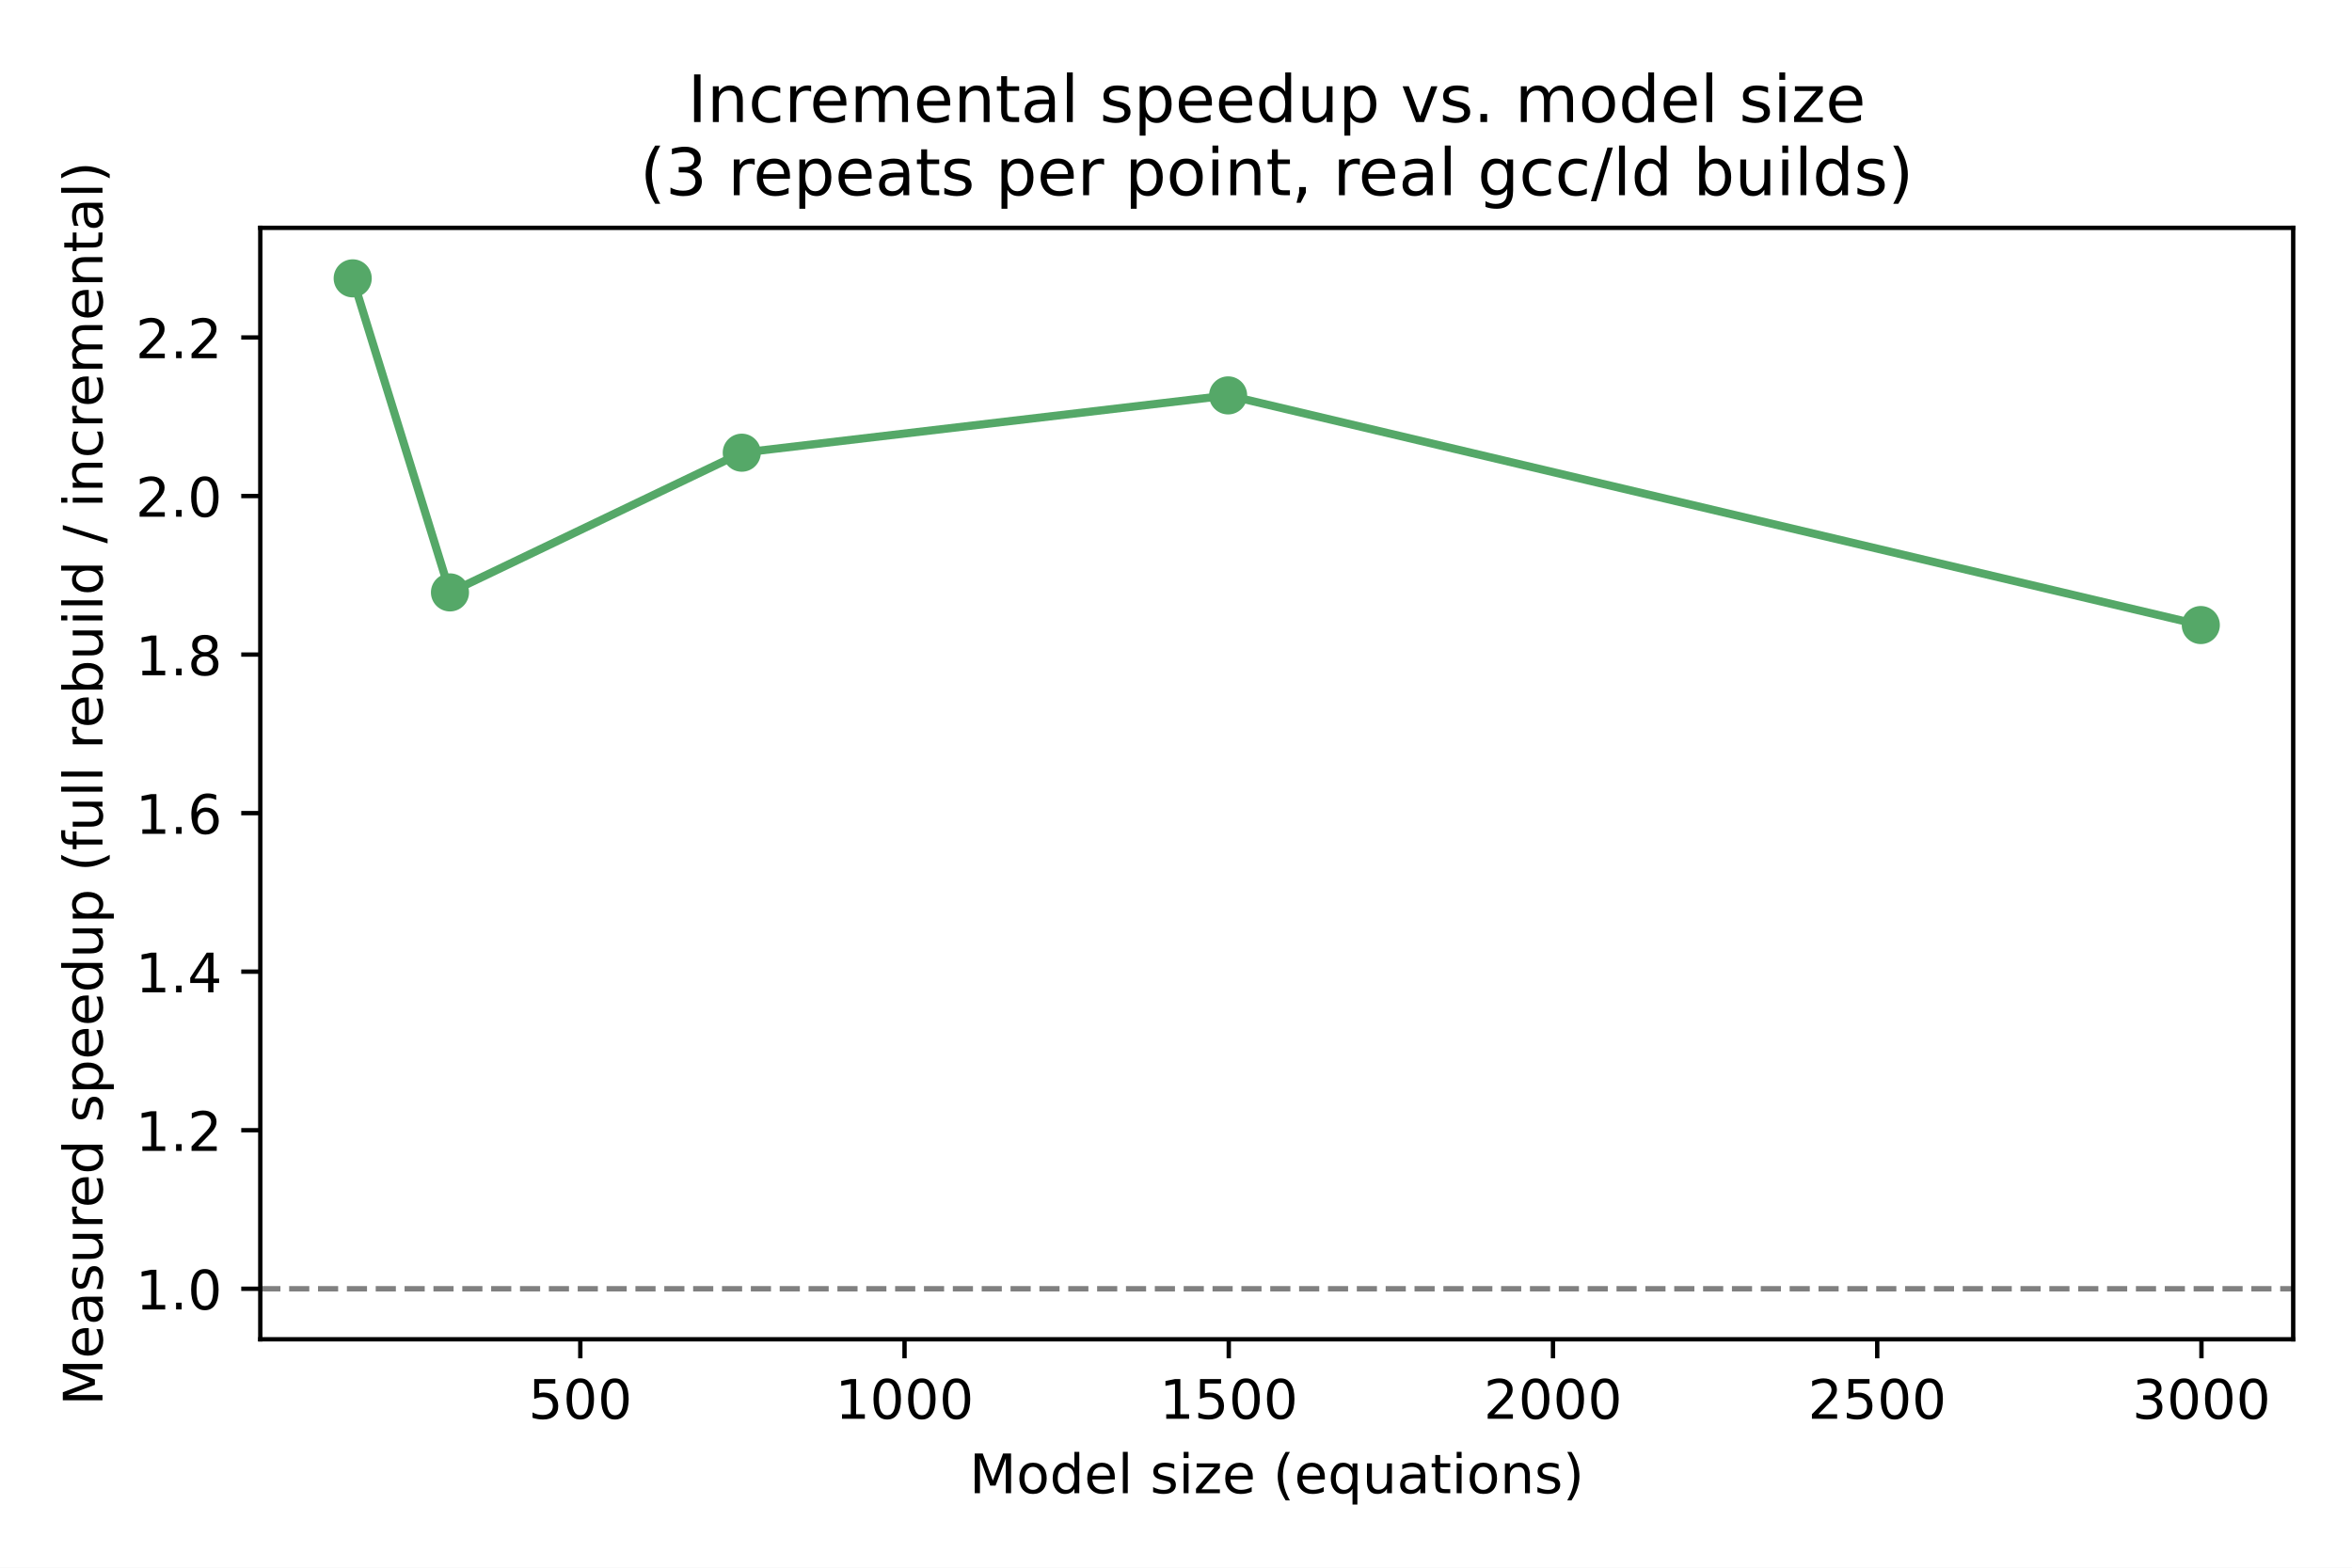
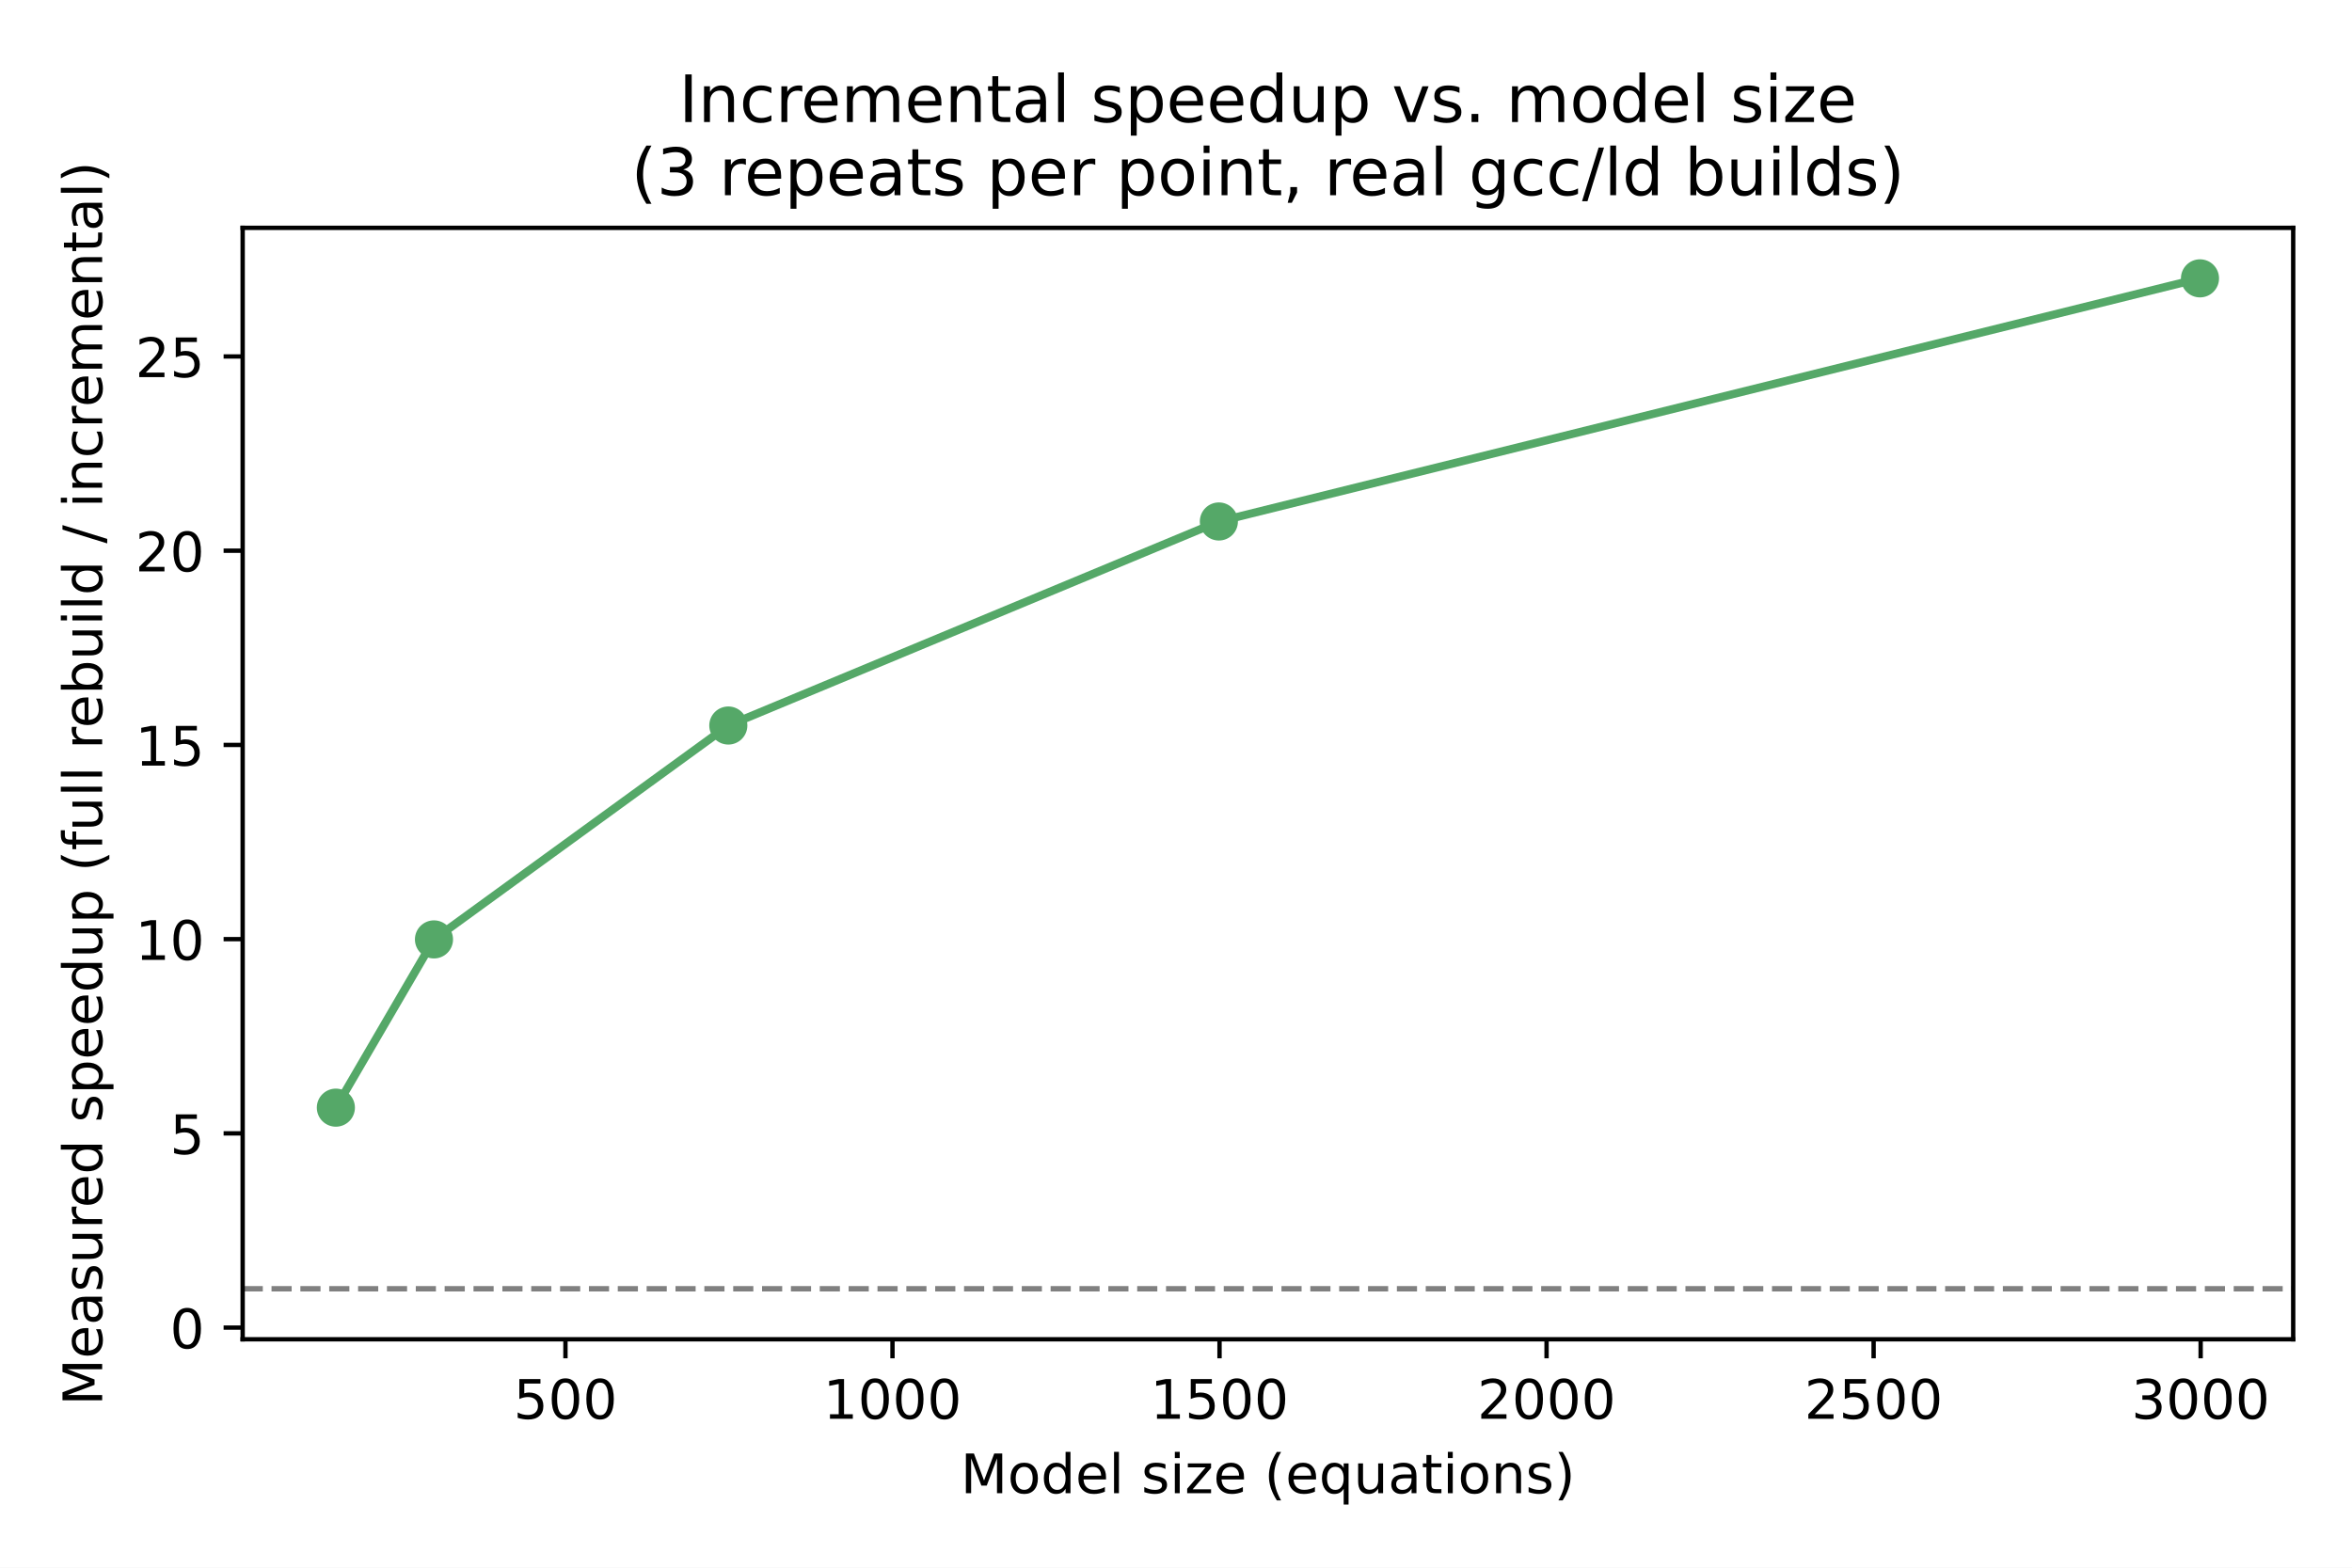
<svg xmlns="http://www.w3.org/2000/svg" xmlns:xlink="http://www.w3.org/1999/xlink" width="432pt" height="288pt" viewBox="0 0 432 288" version="1.1">
  <defs>
    <style type="text/css">*{stroke-linejoin: round; stroke-linecap: butt}</style>
  </defs>
  <g id="figure_1">
    <g id="patch_1">
      <path d="M 0 288  L 432 288  L 432 0  L 0 0  z " style="fill: #ffffff" />
    </g>
    <g id="axes_1">
      <g id="patch_2">
-         <path d="M 47.81 246.04  L 421.2 246.04  L 421.2 41.856  L 47.81 41.856  z " style="fill: #ffffff" />
+         <path d="M 44.57 246.04  L 421.2 246.04  L 421.2 41.856  L 44.57 41.856  z " style="fill: #ffffff" />
      </g>
      <g id="matplotlib.axis_1">
        <g id="xtick_1">
          <g id="line2d_1">
            <defs>
              <path id="m8d30808b10" d="M 0 0  L 0 3.5  " style="stroke: #000000; stroke-width: 0.8" />
            </defs>
            <g>
-               <use xlink:href="#m8d30808b10" x="106.588" y="246.04" style="stroke: #000000; stroke-width: 0.8" />
+               <use xlink:href="#m8d30808b10" x="103.858" y="246.04" style="stroke: #000000; stroke-width: 0.8" />
            </g>
          </g>
          <g id="text_1">
-             <g transform="translate(97.04391 260.6384) scale(0.1 -0.1)">
+             <g transform="translate(94.31394 260.6384) scale(0.1 -0.1)">
              <defs>
                <path id="DejaVuSans-35" d="M 691 4666  L 3169 4666  L 3169 4134  L 1269 4134  L 1269 2991  Q 1406 3038 1543 3061  Q 1681 3084 1819 3084  Q 2600 3084 3056 2656  Q 3513 2228 3513 1497  Q 3513 744 3044 326  Q 2575 -91 1722 -91  Q 1428 -91 1123 -41  Q 819 9 494 109  L 494 744  Q 775 591 1075 516  Q 1375 441 1709 441  Q 2250 441 2565 725  Q 2881 1009 2881 1497  Q 2881 1984 2565 2268  Q 2250 2553 1709 2553  Q 1456 2553 1204 2497  Q 953 2441 691 2322  L 691 4666  z " transform="scale(0.015625)" />
                <path id="DejaVuSans-30" d="M 2034 4250  Q 1547 4250 1301 3770  Q 1056 3291 1056 2328  Q 1056 1369 1301 889  Q 1547 409 2034 409  Q 2525 409 2770 889  Q 3016 1369 3016 2328  Q 3016 3291 2770 3770  Q 2525 4250 2034 4250  z M 2034 4750  Q 2819 4750 3233 4129  Q 3647 3509 3647 2328  Q 3647 1150 3233 529  Q 2819 -91 2034 -91  Q 1250 -91 836 529  Q 422 1150 422 2328  Q 422 3509 836 4129  Q 1250 4750 2034 4750  z " transform="scale(0.015625)" />
              </defs>
              <use xlink:href="#DejaVuSans-35" />
              <use xlink:href="#DejaVuSans-30" x="63.623" />
              <use xlink:href="#DejaVuSans-30" x="127.246" />
            </g>
          </g>
        </g>
        <g id="xtick_2">
          <g id="line2d_2">
            <g>
-               <use xlink:href="#m8d30808b10" x="166.139" y="246.04" style="stroke: #000000; stroke-width: 0.8" />
+               <use xlink:href="#m8d30808b10" x="163.926" y="246.04" style="stroke: #000000; stroke-width: 0.8" />
            </g>
          </g>
          <g id="text_2">
-             <g transform="translate(153.4145 260.6384) scale(0.1 -0.1)">
+             <g transform="translate(151.2013 260.6384) scale(0.1 -0.1)">
              <defs>
                <path id="DejaVuSans-31" d="M 794 531  L 1825 531  L 1825 4091  L 703 3866  L 703 4441  L 1819 4666  L 2450 4666  L 2450 531  L 3481 531  L 3481 0  L 794 0  L 794 531  z " transform="scale(0.015625)" />
              </defs>
              <use xlink:href="#DejaVuSans-31" />
              <use xlink:href="#DejaVuSans-30" x="63.623" />
              <use xlink:href="#DejaVuSans-30" x="127.246" />
              <use xlink:href="#DejaVuSans-30" x="190.869" />
            </g>
          </g>
        </g>
        <g id="xtick_3">
          <g id="line2d_3">
            <g>
-               <use xlink:href="#m8d30808b10" x="225.691" y="246.04" style="stroke: #000000; stroke-width: 0.8" />
+               <use xlink:href="#m8d30808b10" x="223.995" y="246.04" style="stroke: #000000; stroke-width: 0.8" />
            </g>
          </g>
          <g id="text_3">
-             <g transform="translate(212.9663 260.6384) scale(0.1 -0.1)">
+             <g transform="translate(211.2698 260.6384) scale(0.1 -0.1)">
              <use xlink:href="#DejaVuSans-31" />
              <use xlink:href="#DejaVuSans-35" x="63.623" />
              <use xlink:href="#DejaVuSans-30" x="127.246" />
              <use xlink:href="#DejaVuSans-30" x="190.869" />
            </g>
          </g>
        </g>
        <g id="xtick_4">
          <g id="line2d_4">
            <g>
-               <use xlink:href="#m8d30808b10" x="285.243" y="246.04" style="stroke: #000000; stroke-width: 0.8" />
+               <use xlink:href="#m8d30808b10" x="284.063" y="246.04" style="stroke: #000000; stroke-width: 0.8" />
            </g>
          </g>
          <g id="text_4">
-             <g transform="translate(272.5182 260.6384) scale(0.1 -0.1)">
+             <g transform="translate(271.3384 260.6384) scale(0.1 -0.1)">
              <defs>
                <path id="DejaVuSans-32" d="M 1228 531  L 3431 531  L 3431 0  L 469 0  L 469 531  Q 828 903 1448 1529  Q 2069 2156 2228 2338  Q 2531 2678 2651 2914  Q 2772 3150 2772 3378  Q 2772 3750 2511 3984  Q 2250 4219 1831 4219  Q 1534 4219 1204 4116  Q 875 4013 500 3803  L 500 4441  Q 881 4594 1212 4672  Q 1544 4750 1819 4750  Q 2544 4750 2975 4387  Q 3406 4025 3406 3419  Q 3406 3131 3298 2873  Q 3191 2616 2906 2266  Q 2828 2175 2409 1742  Q 1991 1309 1228 531  z " transform="scale(0.015625)" />
              </defs>
              <use xlink:href="#DejaVuSans-32" />
              <use xlink:href="#DejaVuSans-30" x="63.623" />
              <use xlink:href="#DejaVuSans-30" x="127.246" />
              <use xlink:href="#DejaVuSans-30" x="190.869" />
            </g>
          </g>
        </g>
        <g id="xtick_5">
          <g id="line2d_5">
            <g>
-               <use xlink:href="#m8d30808b10" x="344.795" y="246.04" style="stroke: #000000; stroke-width: 0.8" />
+               <use xlink:href="#m8d30808b10" x="344.132" y="246.04" style="stroke: #000000; stroke-width: 0.8" />
            </g>
          </g>
          <g id="text_5">
-             <g transform="translate(332.07 260.6384) scale(0.1 -0.1)">
+             <g transform="translate(331.407 260.6384) scale(0.1 -0.1)">
              <use xlink:href="#DejaVuSans-32" />
              <use xlink:href="#DejaVuSans-35" x="63.623" />
              <use xlink:href="#DejaVuSans-30" x="127.246" />
              <use xlink:href="#DejaVuSans-30" x="190.869" />
            </g>
          </g>
        </g>
        <g id="xtick_6">
          <g id="line2d_6">
            <g>
-               <use xlink:href="#m8d30808b10" x="404.347" y="246.04" style="stroke: #000000; stroke-width: 0.8" />
+               <use xlink:href="#m8d30808b10" x="404.201" y="246.04" style="stroke: #000000; stroke-width: 0.8" />
            </g>
          </g>
          <g id="text_6">
-             <g transform="translate(391.6218 260.6384) scale(0.1 -0.1)">
+             <g transform="translate(391.4756 260.6384) scale(0.1 -0.1)">
              <defs>
                <path id="DejaVuSans-33" d="M 2597 2516  Q 3050 2419 3304 2112  Q 3559 1806 3559 1356  Q 3559 666 3084 287  Q 2609 -91 1734 -91  Q 1441 -91 1130 -33  Q 819 25 488 141  L 488 750  Q 750 597 1062 519  Q 1375 441 1716 441  Q 2309 441 2620 675  Q 2931 909 2931 1356  Q 2931 1769 2642 2001  Q 2353 2234 1838 2234  L 1294 2234  L 1294 2753  L 1863 2753  Q 2328 2753 2575 2939  Q 2822 3125 2822 3475  Q 2822 3834 2567 4026  Q 2313 4219 1838 4219  Q 1578 4219 1281 4162  Q 984 4106 628 3988  L 628 4550  Q 988 4650 1302 4700  Q 1616 4750 1894 4750  Q 2613 4750 3031 4423  Q 3450 4097 3450 3541  Q 3450 3153 3228 2886  Q 3006 2619 2597 2516  z " transform="scale(0.015625)" />
              </defs>
              <use xlink:href="#DejaVuSans-33" />
              <use xlink:href="#DejaVuSans-30" x="63.623" />
              <use xlink:href="#DejaVuSans-30" x="127.246" />
              <use xlink:href="#DejaVuSans-30" x="190.869" />
            </g>
          </g>
        </g>
        <g id="text_7">
-           <g transform="translate(178.0519 274.3166) scale(0.1 -0.1)">
+           <g transform="translate(176.4319 274.3166) scale(0.1 -0.1)">
            <defs>
              <path id="DejaVuSans-4d" d="M 628 4666  L 1569 4666  L 2759 1491  L 3956 4666  L 4897 4666  L 4897 0  L 4281 0  L 4281 4097  L 3078 897  L 2444 897  L 1241 4097  L 1241 0  L 628 0  L 628 4666  z " transform="scale(0.015625)" />
              <path id="DejaVuSans-6f" d="M 1959 3097  Q 1497 3097 1228 2736  Q 959 2375 959 1747  Q 959 1119 1226 758  Q 1494 397 1959 397  Q 2419 397 2687 759  Q 2956 1122 2956 1747  Q 2956 2369 2687 2733  Q 2419 3097 1959 3097  z M 1959 3584  Q 2709 3584 3137 3096  Q 3566 2609 3566 1747  Q 3566 888 3137 398  Q 2709 -91 1959 -91  Q 1206 -91 779 398  Q 353 888 353 1747  Q 353 2609 779 3096  Q 1206 3584 1959 3584  z " transform="scale(0.015625)" />
              <path id="DejaVuSans-64" d="M 2906 2969  L 2906 4863  L 3481 4863  L 3481 0  L 2906 0  L 2906 525  Q 2725 213 2448 61  Q 2172 -91 1784 -91  Q 1150 -91 751 415  Q 353 922 353 1747  Q 353 2572 751 3078  Q 1150 3584 1784 3584  Q 2172 3584 2448 3432  Q 2725 3281 2906 2969  z M 947 1747  Q 947 1113 1208 752  Q 1469 391 1925 391  Q 2381 391 2643 752  Q 2906 1113 2906 1747  Q 2906 2381 2643 2742  Q 2381 3103 1925 3103  Q 1469 3103 1208 2742  Q 947 2381 947 1747  z " transform="scale(0.015625)" />
              <path id="DejaVuSans-65" d="M 3597 1894  L 3597 1613  L 953 1613  Q 991 1019 1311 708  Q 1631 397 2203 397  Q 2534 397 2845 478  Q 3156 559 3463 722  L 3463 178  Q 3153 47 2828 -22  Q 2503 -91 2169 -91  Q 1331 -91 842 396  Q 353 884 353 1716  Q 353 2575 817 3079  Q 1281 3584 2069 3584  Q 2775 3584 3186 3129  Q 3597 2675 3597 1894  z M 3022 2063  Q 3016 2534 2758 2815  Q 2500 3097 2075 3097  Q 1594 3097 1305 2825  Q 1016 2553 972 2059  L 3022 2063  z " transform="scale(0.015625)" />
              <path id="DejaVuSans-6c" d="M 603 4863  L 1178 4863  L 1178 0  L 603 0  L 603 4863  z " transform="scale(0.015625)" />
              <path id="DejaVuSans-20" transform="scale(0.015625)" />
              <path id="DejaVuSans-73" d="M 2834 3397  L 2834 2853  Q 2591 2978 2328 3040  Q 2066 3103 1784 3103  Q 1356 3103 1142 2972  Q 928 2841 928 2578  Q 928 2378 1081 2264  Q 1234 2150 1697 2047  L 1894 2003  Q 2506 1872 2764 1633  Q 3022 1394 3022 966  Q 3022 478 2636 193  Q 2250 -91 1575 -91  Q 1294 -91 989 -36  Q 684 19 347 128  L 347 722  Q 666 556 975 473  Q 1284 391 1588 391  Q 1994 391 2212 530  Q 2431 669 2431 922  Q 2431 1156 2273 1281  Q 2116 1406 1581 1522  L 1381 1569  Q 847 1681 609 1914  Q 372 2147 372 2553  Q 372 3047 722 3315  Q 1072 3584 1716 3584  Q 2034 3584 2315 3537  Q 2597 3491 2834 3397  z " transform="scale(0.015625)" />
              <path id="DejaVuSans-69" d="M 603 3500  L 1178 3500  L 1178 0  L 603 0  L 603 3500  z M 603 4863  L 1178 4863  L 1178 4134  L 603 4134  L 603 4863  z " transform="scale(0.015625)" />
              <path id="DejaVuSans-7a" d="M 353 3500  L 3084 3500  L 3084 2975  L 922 459  L 3084 459  L 3084 0  L 275 0  L 275 525  L 2438 3041  L 353 3041  L 353 3500  z " transform="scale(0.015625)" />
              <path id="DejaVuSans-28" d="M 1984 4856  Q 1566 4138 1362 3434  Q 1159 2731 1159 2009  Q 1159 1288 1364 580  Q 1569 -128 1984 -844  L 1484 -844  Q 1016 -109 783 600  Q 550 1309 550 2009  Q 550 2706 781 3412  Q 1013 4119 1484 4856  L 1984 4856  z " transform="scale(0.015625)" />
              <path id="DejaVuSans-71" d="M 947 1747  Q 947 1113 1208 752  Q 1469 391 1925 391  Q 2381 391 2643 752  Q 2906 1113 2906 1747  Q 2906 2381 2643 2742  Q 2381 3103 1925 3103  Q 1469 3103 1208 2742  Q 947 2381 947 1747  z M 2906 525  Q 2725 213 2448 61  Q 2172 -91 1784 -91  Q 1150 -91 751 415  Q 353 922 353 1747  Q 353 2572 751 3078  Q 1150 3584 1784 3584  Q 2172 3584 2448 3432  Q 2725 3281 2906 2969  L 2906 3500  L 3481 3500  L 3481 -1331  L 2906 -1331  L 2906 525  z " transform="scale(0.015625)" />
              <path id="DejaVuSans-75" d="M 544 1381  L 544 3500  L 1119 3500  L 1119 1403  Q 1119 906 1312 657  Q 1506 409 1894 409  Q 2359 409 2629 706  Q 2900 1003 2900 1516  L 2900 3500  L 3475 3500  L 3475 0  L 2900 0  L 2900 538  Q 2691 219 2414 64  Q 2138 -91 1772 -91  Q 1169 -91 856 284  Q 544 659 544 1381  z M 1991 3584  L 1991 3584  z " transform="scale(0.015625)" />
              <path id="DejaVuSans-61" d="M 2194 1759  Q 1497 1759 1228 1600  Q 959 1441 959 1056  Q 959 750 1161 570  Q 1363 391 1709 391  Q 2188 391 2477 730  Q 2766 1069 2766 1631  L 2766 1759  L 2194 1759  z M 3341 1997  L 3341 0  L 2766 0  L 2766 531  Q 2569 213 2275 61  Q 1981 -91 1556 -91  Q 1019 -91 701 211  Q 384 513 384 1019  Q 384 1609 779 1909  Q 1175 2209 1959 2209  L 2766 2209  L 2766 2266  Q 2766 2663 2505 2880  Q 2244 3097 1772 3097  Q 1472 3097 1187 3025  Q 903 2953 641 2809  L 641 3341  Q 956 3463 1253 3523  Q 1550 3584 1831 3584  Q 2591 3584 2966 3190  Q 3341 2797 3341 1997  z " transform="scale(0.015625)" />
              <path id="DejaVuSans-74" d="M 1172 4494  L 1172 3500  L 2356 3500  L 2356 3053  L 1172 3053  L 1172 1153  Q 1172 725 1289 603  Q 1406 481 1766 481  L 2356 481  L 2356 0  L 1766 0  Q 1100 0 847 248  Q 594 497 594 1153  L 594 3053  L 172 3053  L 172 3500  L 594 3500  L 594 4494  L 1172 4494  z " transform="scale(0.015625)" />
              <path id="DejaVuSans-6e" d="M 3513 2113  L 3513 0  L 2938 0  L 2938 2094  Q 2938 2591 2744 2837  Q 2550 3084 2163 3084  Q 1697 3084 1428 2787  Q 1159 2491 1159 1978  L 1159 0  L 581 0  L 581 3500  L 1159 3500  L 1159 2956  Q 1366 3272 1645 3428  Q 1925 3584 2291 3584  Q 2894 3584 3203 3211  Q 3513 2838 3513 2113  z " transform="scale(0.015625)" />
              <path id="DejaVuSans-29" d="M 513 4856  L 1013 4856  Q 1481 4119 1714 3412  Q 1947 2706 1947 2009  Q 1947 1309 1714 600  Q 1481 -109 1013 -844  L 513 -844  Q 928 -128 1133 580  Q 1338 1288 1338 2009  Q 1338 2731 1133 3434  Q 928 4138 513 4856  z " transform="scale(0.015625)" />
            </defs>
            <use xlink:href="#DejaVuSans-4d" />
            <use xlink:href="#DejaVuSans-6f" x="86.279" />
            <use xlink:href="#DejaVuSans-64" x="147.461" />
            <use xlink:href="#DejaVuSans-65" x="210.938" />
            <use xlink:href="#DejaVuSans-6c" x="272.461" />
            <use xlink:href="#DejaVuSans-20" x="300.244" />
            <use xlink:href="#DejaVuSans-73" x="332.031" />
            <use xlink:href="#DejaVuSans-69" x="384.131" />
            <use xlink:href="#DejaVuSans-7a" x="411.914" />
            <use xlink:href="#DejaVuSans-65" x="464.404" />
            <use xlink:href="#DejaVuSans-20" x="525.928" />
            <use xlink:href="#DejaVuSans-28" x="557.715" />
            <use xlink:href="#DejaVuSans-65" x="596.729" />
            <use xlink:href="#DejaVuSans-71" x="658.252" />
            <use xlink:href="#DejaVuSans-75" x="721.729" />
            <use xlink:href="#DejaVuSans-61" x="785.107" />
            <use xlink:href="#DejaVuSans-74" x="846.387" />
            <use xlink:href="#DejaVuSans-69" x="885.596" />
            <use xlink:href="#DejaVuSans-6f" x="913.379" />
            <use xlink:href="#DejaVuSans-6e" x="974.561" />
            <use xlink:href="#DejaVuSans-73" x="1037.939" />
            <use xlink:href="#DejaVuSans-29" x="1090.039" />
          </g>
        </g>
      </g>
      <g id="matplotlib.axis_2">
        <g id="ytick_1">
          <g id="line2d_7">
            <defs>
              <path id="mfe569079e6" d="M 0 0  L -3.5 0  " style="stroke: #000000; stroke-width: 0.8" />
            </defs>
            <g>
-               <use xlink:href="#mfe569079e6" x="47.81" y="236.759" style="stroke: #000000; stroke-width: 0.8" />
+               <use xlink:href="#mfe569079e6" x="44.57" y="243.895" style="stroke: #000000; stroke-width: 0.8" />
            </g>
          </g>
          <g id="text_8">
-             <g transform="translate(24.90687 240.5581) scale(0.1 -0.1)">
-               <defs>
-                 <path id="DejaVuSans-2e" d="M 684 794  L 1344 794  L 1344 0  L 684 0  L 684 794  z " transform="scale(0.015625)" />
-               </defs>
-               <use xlink:href="#DejaVuSans-31" />
-               <use xlink:href="#DejaVuSans-2e" x="63.623" />
-               <use xlink:href="#DejaVuSans-30" x="95.41" />
+             <g transform="translate(31.2075 247.6944) scale(0.1 -0.1)">
+               <use xlink:href="#DejaVuSans-30" />
            </g>
          </g>
        </g>
        <g id="ytick_2">
          <g id="line2d_8">
            <g>
-               <use xlink:href="#mfe569079e6" x="47.81" y="207.632" style="stroke: #000000; stroke-width: 0.8" />
+               <use xlink:href="#mfe569079e6" x="44.57" y="208.214" style="stroke: #000000; stroke-width: 0.8" />
            </g>
          </g>
          <g id="text_9">
-             <g transform="translate(24.90687 211.4312) scale(0.1 -0.1)">
-               <use xlink:href="#DejaVuSans-31" />
-               <use xlink:href="#DejaVuSans-2e" x="63.623" />
-               <use xlink:href="#DejaVuSans-32" x="95.41" />
+             <g transform="translate(31.2075 212.0129) scale(0.1 -0.1)">
+               <use xlink:href="#DejaVuSans-35" />
            </g>
          </g>
        </g>
        <g id="ytick_3">
          <g id="line2d_9">
            <g>
-               <use xlink:href="#mfe569079e6" x="47.81" y="178.505" style="stroke: #000000; stroke-width: 0.8" />
+               <use xlink:href="#mfe569079e6" x="44.57" y="172.532" style="stroke: #000000; stroke-width: 0.8" />
            </g>
          </g>
          <g id="text_10">
-             <g transform="translate(24.90687 182.3043) scale(0.1 -0.1)">
-               <defs>
-                 <path id="DejaVuSans-34" d="M 2419 4116  L 825 1625  L 2419 1625  L 2419 4116  z M 2253 4666  L 3047 4666  L 3047 1625  L 3713 1625  L 3713 1100  L 3047 1100  L 3047 0  L 2419 0  L 2419 1100  L 313 1100  L 313 1709  L 2253 4666  z " transform="scale(0.015625)" />
-               </defs>
+             <g transform="translate(24.845 176.3313) scale(0.1 -0.1)">
              <use xlink:href="#DejaVuSans-31" />
-               <use xlink:href="#DejaVuSans-2e" x="63.623" />
-               <use xlink:href="#DejaVuSans-34" x="95.41" />
+               <use xlink:href="#DejaVuSans-30" x="63.623" />
            </g>
          </g>
        </g>
        <g id="ytick_4">
          <g id="line2d_10">
            <g>
-               <use xlink:href="#mfe569079e6" x="47.81" y="149.378" style="stroke: #000000; stroke-width: 0.8" />
+               <use xlink:href="#mfe569079e6" x="44.57" y="136.85" style="stroke: #000000; stroke-width: 0.8" />
            </g>
          </g>
          <g id="text_11">
-             <g transform="translate(24.90687 153.1774) scale(0.1 -0.1)">
-               <defs>
-                 <path id="DejaVuSans-36" d="M 2113 2584  Q 1688 2584 1439 2293  Q 1191 2003 1191 1497  Q 1191 994 1439 701  Q 1688 409 2113 409  Q 2538 409 2786 701  Q 3034 994 3034 1497  Q 3034 2003 2786 2293  Q 2538 2584 2113 2584  z M 3366 4563  L 3366 3988  Q 3128 4100 2886 4159  Q 2644 4219 2406 4219  Q 1781 4219 1451 3797  Q 1122 3375 1075 2522  Q 1259 2794 1537 2939  Q 1816 3084 2150 3084  Q 2853 3084 3261 2657  Q 3669 2231 3669 1497  Q 3669 778 3244 343  Q 2819 -91 2113 -91  Q 1303 -91 875 529  Q 447 1150 447 2328  Q 447 3434 972 4092  Q 1497 4750 2381 4750  Q 2619 4750 2861 4703  Q 3103 4656 3366 4563  z " transform="scale(0.015625)" />
-               </defs>
+             <g transform="translate(24.845 140.6497) scale(0.1 -0.1)">
              <use xlink:href="#DejaVuSans-31" />
-               <use xlink:href="#DejaVuSans-2e" x="63.623" />
-               <use xlink:href="#DejaVuSans-36" x="95.41" />
+               <use xlink:href="#DejaVuSans-35" x="63.623" />
            </g>
          </g>
        </g>
        <g id="ytick_5">
          <g id="line2d_11">
            <g>
-               <use xlink:href="#mfe569079e6" x="47.81" y="120.251" style="stroke: #000000; stroke-width: 0.8" />
+               <use xlink:href="#mfe569079e6" x="44.57" y="101.169" style="stroke: #000000; stroke-width: 0.8" />
            </g>
          </g>
          <g id="text_12">
-             <g transform="translate(24.90687 124.0505) scale(0.1 -0.1)">
-               <defs>
-                 <path id="DejaVuSans-38" d="M 2034 2216  Q 1584 2216 1326 1975  Q 1069 1734 1069 1313  Q 1069 891 1326 650  Q 1584 409 2034 409  Q 2484 409 2743 651  Q 3003 894 3003 1313  Q 3003 1734 2745 1975  Q 2488 2216 2034 2216  z M 1403 2484  Q 997 2584 770 2862  Q 544 3141 544 3541  Q 544 4100 942 4425  Q 1341 4750 2034 4750  Q 2731 4750 3128 4425  Q 3525 4100 3525 3541  Q 3525 3141 3298 2862  Q 3072 2584 2669 2484  Q 3125 2378 3379 2068  Q 3634 1759 3634 1313  Q 3634 634 3220 271  Q 2806 -91 2034 -91  Q 1263 -91 848 271  Q 434 634 434 1313  Q 434 1759 690 2068  Q 947 2378 1403 2484  z M 1172 3481  Q 1172 3119 1398 2916  Q 1625 2713 2034 2713  Q 2441 2713 2670 2916  Q 2900 3119 2900 3481  Q 2900 3844 2670 4047  Q 2441 4250 2034 4250  Q 1625 4250 1398 4047  Q 1172 3844 1172 3481  z " transform="scale(0.015625)" />
-               </defs>
-               <use xlink:href="#DejaVuSans-31" />
-               <use xlink:href="#DejaVuSans-2e" x="63.623" />
-               <use xlink:href="#DejaVuSans-38" x="95.41" />
+             <g transform="translate(24.845 104.9681) scale(0.1 -0.1)">
+               <use xlink:href="#DejaVuSans-32" />
+               <use xlink:href="#DejaVuSans-30" x="63.623" />
            </g>
          </g>
        </g>
        <g id="ytick_6">
          <g id="line2d_12">
            <g>
-               <use xlink:href="#mfe569079e6" x="47.81" y="91.124" style="stroke: #000000; stroke-width: 0.8" />
+               <use xlink:href="#mfe569079e6" x="44.57" y="65.487" style="stroke: #000000; stroke-width: 0.8" />
            </g>
          </g>
          <g id="text_13">
-             <g transform="translate(24.90687 94.9236) scale(0.1 -0.1)">
+             <g transform="translate(24.845 69.28655) scale(0.1 -0.1)">
              <use xlink:href="#DejaVuSans-32" />
-               <use xlink:href="#DejaVuSans-2e" x="63.623" />
-               <use xlink:href="#DejaVuSans-30" x="95.41" />
-             </g>
-           </g>
-         </g>
-         <g id="ytick_7">
-           <g id="line2d_13">
-             <g>
-               <use xlink:href="#mfe569079e6" x="47.81" y="61.997" style="stroke: #000000; stroke-width: 0.8" />
-             </g>
-           </g>
-           <g id="text_14">
-             <g transform="translate(24.90687 65.79669) scale(0.1 -0.1)">
-               <use xlink:href="#DejaVuSans-32" />
-               <use xlink:href="#DejaVuSans-2e" x="63.623" />
-               <use xlink:href="#DejaVuSans-32" x="95.41" />
-             </g>
-           </g>
-         </g>
-         <g id="text_15">
-           <g transform="translate(18.82719 258.2277) rotate(-90) scale(0.1 -0.1)">
+               <use xlink:href="#DejaVuSans-35" x="63.623" />
+             </g>
+           </g>
+         </g>
+         <g id="text_14">
+           <g transform="translate(18.76531 258.2277) rotate(-90) scale(0.1 -0.1)">
            <defs>
              <path id="DejaVuSans-72" d="M 2631 2963  Q 2534 3019 2420 3045  Q 2306 3072 2169 3072  Q 1681 3072 1420 2755  Q 1159 2438 1159 1844  L 1159 0  L 581 0  L 581 3500  L 1159 3500  L 1159 2956  Q 1341 3275 1631 3429  Q 1922 3584 2338 3584  Q 2397 3584 2469 3576  Q 2541 3569 2628 3553  L 2631 2963  z " transform="scale(0.015625)" />
              <path id="DejaVuSans-70" d="M 1159 525  L 1159 -1331  L 581 -1331  L 581 3500  L 1159 3500  L 1159 2969  Q 1341 3281 1617 3432  Q 1894 3584 2278 3584  Q 2916 3584 3314 3078  Q 3713 2572 3713 1747  Q 3713 922 3314 415  Q 2916 -91 2278 -91  Q 1894 -91 1617 61  Q 1341 213 1159 525  z M 3116 1747  Q 3116 2381 2855 2742  Q 2594 3103 2138 3103  Q 1681 3103 1420 2742  Q 1159 2381 1159 1747  Q 1159 1113 1420 752  Q 1681 391 2138 391  Q 2594 391 2855 752  Q 3116 1113 3116 1747  z " transform="scale(0.015625)" />
              <path id="DejaVuSans-66" d="M 2375 4863  L 2375 4384  L 1825 4384  Q 1516 4384 1395 4259  Q 1275 4134 1275 3809  L 1275 3500  L 2222 3500  L 2222 3053  L 1275 3053  L 1275 0  L 697 0  L 697 3053  L 147 3053  L 147 3500  L 697 3500  L 697 3744  Q 697 4328 969 4595  Q 1241 4863 1831 4863  L 2375 4863  z " transform="scale(0.015625)" />
              <path id="DejaVuSans-62" d="M 3116 1747  Q 3116 2381 2855 2742  Q 2594 3103 2138 3103  Q 1681 3103 1420 2742  Q 1159 2381 1159 1747  Q 1159 1113 1420 752  Q 1681 391 2138 391  Q 2594 391 2855 752  Q 3116 1113 3116 1747  z M 1159 2969  Q 1341 3281 1617 3432  Q 1894 3584 2278 3584  Q 2916 3584 3314 3078  Q 3713 2572 3713 1747  Q 3713 922 3314 415  Q 2916 -91 2278 -91  Q 1894 -91 1617 61  Q 1341 213 1159 525  L 1159 0  L 581 0  L 581 4863  L 1159 4863  L 1159 2969  z " transform="scale(0.015625)" />
              <path id="DejaVuSans-2f" d="M 1625 4666  L 2156 4666  L 531 -594  L 0 -594  L 1625 4666  z " transform="scale(0.015625)" />
              <path id="DejaVuSans-63" d="M 3122 3366  L 3122 2828  Q 2878 2963 2633 3030  Q 2388 3097 2138 3097  Q 1578 3097 1268 2742  Q 959 2388 959 1747  Q 959 1106 1268 751  Q 1578 397 2138 397  Q 2388 397 2633 464  Q 2878 531 3122 666  L 3122 134  Q 2881 22 2623 -34  Q 2366 -91 2075 -91  Q 1284 -91 818 406  Q 353 903 353 1747  Q 353 2603 823 3093  Q 1294 3584 2113 3584  Q 2378 3584 2631 3529  Q 2884 3475 3122 3366  z " transform="scale(0.015625)" />
              <path id="DejaVuSans-6d" d="M 3328 2828  Q 3544 3216 3844 3400  Q 4144 3584 4550 3584  Q 5097 3584 5394 3201  Q 5691 2819 5691 2113  L 5691 0  L 5113 0  L 5113 2094  Q 5113 2597 4934 2840  Q 4756 3084 4391 3084  Q 3944 3084 3684 2787  Q 3425 2491 3425 1978  L 3425 0  L 2847 0  L 2847 2094  Q 2847 2600 2669 2842  Q 2491 3084 2119 3084  Q 1678 3084 1418 2786  Q 1159 2488 1159 1978  L 1159 0  L 581 0  L 581 3500  L 1159 3500  L 1159 2956  Q 1356 3278 1631 3431  Q 1906 3584 2284 3584  Q 2666 3584 2933 3390  Q 3200 3197 3328 2828  z " transform="scale(0.015625)" />
            </defs>
            <use xlink:href="#DejaVuSans-4d" />
            <use xlink:href="#DejaVuSans-65" x="86.279" />
            <use xlink:href="#DejaVuSans-61" x="147.803" />
            <use xlink:href="#DejaVuSans-73" x="209.082" />
            <use xlink:href="#DejaVuSans-75" x="261.182" />
            <use xlink:href="#DejaVuSans-72" x="324.561" />
            <use xlink:href="#DejaVuSans-65" x="363.424" />
            <use xlink:href="#DejaVuSans-64" x="424.947" />
            <use xlink:href="#DejaVuSans-20" x="488.424" />
            <use xlink:href="#DejaVuSans-73" x="520.211" />
            <use xlink:href="#DejaVuSans-70" x="572.311" />
            <use xlink:href="#DejaVuSans-65" x="635.787" />
            <use xlink:href="#DejaVuSans-65" x="697.311" />
            <use xlink:href="#DejaVuSans-64" x="758.834" />
            <use xlink:href="#DejaVuSans-75" x="822.311" />
            <use xlink:href="#DejaVuSans-70" x="885.689" />
            <use xlink:href="#DejaVuSans-20" x="949.166" />
            <use xlink:href="#DejaVuSans-28" x="980.953" />
            <use xlink:href="#DejaVuSans-66" x="1019.967" />
            <use xlink:href="#DejaVuSans-75" x="1055.172" />
            <use xlink:href="#DejaVuSans-6c" x="1118.551" />
            <use xlink:href="#DejaVuSans-6c" x="1146.334" />
            <use xlink:href="#DejaVuSans-20" x="1174.117" />
            <use xlink:href="#DejaVuSans-72" x="1205.904" />
            <use xlink:href="#DejaVuSans-65" x="1244.768" />
            <use xlink:href="#DejaVuSans-62" x="1306.291" />
            <use xlink:href="#DejaVuSans-75" x="1369.768" />
            <use xlink:href="#DejaVuSans-69" x="1433.146" />
            <use xlink:href="#DejaVuSans-6c" x="1460.93" />
            <use xlink:href="#DejaVuSans-64" x="1488.713" />
            <use xlink:href="#DejaVuSans-20" x="1552.189" />
            <use xlink:href="#DejaVuSans-2f" x="1583.977" />
            <use xlink:href="#DejaVuSans-20" x="1617.668" />
            <use xlink:href="#DejaVuSans-69" x="1649.455" />
            <use xlink:href="#DejaVuSans-6e" x="1677.238" />
            <use xlink:href="#DejaVuSans-63" x="1740.617" />
            <use xlink:href="#DejaVuSans-72" x="1795.598" />
            <use xlink:href="#DejaVuSans-65" x="1834.461" />
            <use xlink:href="#DejaVuSans-6d" x="1895.984" />
            <use xlink:href="#DejaVuSans-65" x="1993.396" />
            <use xlink:href="#DejaVuSans-6e" x="2054.92" />
            <use xlink:href="#DejaVuSans-74" x="2118.299" />
            <use xlink:href="#DejaVuSans-61" x="2157.508" />
            <use xlink:href="#DejaVuSans-6c" x="2218.787" />
            <use xlink:href="#DejaVuSans-29" x="2246.57" />
          </g>
        </g>
      </g>
+       <g id="line2d_13">
+         <path d="M 44.57 236.759  L 421.2 236.759  " clip-path="url(#p9f7e911d9a)" style="fill: none; stroke-dasharray: 3.7,1.6; stroke-dashoffset: 0; stroke: #808080" />
+       </g>
      <g id="line2d_14">
-         <path d="M 47.81 236.759  L 421.2 236.759  " clip-path="url(#p60f116ab16)" style="fill: none; stroke-dasharray: 3.7,1.6; stroke-dashoffset: 0; stroke: #808080" />
-       </g>
-       <g id="line2d_15">
-         <path d="M 64.782 51.137  L 82.648 108.831  L 136.244 83.165  L 225.572 72.64  L 404.228 114.828  " clip-path="url(#p60f116ab16)" style="fill: none; stroke: #55a868; stroke-width: 1.5; stroke-linecap: square" />
+         <path d="M 61.69 203.488  L 79.71 172.578  L 133.772 133.285  L 223.875 95.801  L 404.08 51.137  " clip-path="url(#p9f7e911d9a)" style="fill: none; stroke: #55a868; stroke-width: 1.5; stroke-linecap: square" />
        <defs>
          <path id="m30b48eecb4" d="M 0 3  C 0.796 3 1.559 2.684 2.121 2.121  C 2.684 1.559 3 0.796 3 0  C 3 -0.796 2.684 -1.559 2.121 -2.121  C 1.559 -2.684 0.796 -3 0 -3  C -0.796 -3 -1.559 -2.684 -2.121 -2.121  C -2.684 -1.559 -3 -0.796 -3 0  C -3 0.796 -2.684 1.559 -2.121 2.121  C -1.559 2.684 -0.796 3 0 3  z " style="stroke: #55a868" />
        </defs>
-         <g clip-path="url(#p60f116ab16)">
-           <use xlink:href="#m30b48eecb4" x="64.782" y="51.137" style="fill: #55a868; stroke: #55a868" />
-           <use xlink:href="#m30b48eecb4" x="82.648" y="108.831" style="fill: #55a868; stroke: #55a868" />
-           <use xlink:href="#m30b48eecb4" x="136.244" y="83.165" style="fill: #55a868; stroke: #55a868" />
-           <use xlink:href="#m30b48eecb4" x="225.572" y="72.64" style="fill: #55a868; stroke: #55a868" />
-           <use xlink:href="#m30b48eecb4" x="404.228" y="114.828" style="fill: #55a868; stroke: #55a868" />
+         <g clip-path="url(#p9f7e911d9a)">
+           <use xlink:href="#m30b48eecb4" x="61.69" y="203.488" style="fill: #55a868; stroke: #55a868" />
+           <use xlink:href="#m30b48eecb4" x="79.71" y="172.578" style="fill: #55a868; stroke: #55a868" />
+           <use xlink:href="#m30b48eecb4" x="133.772" y="133.285" style="fill: #55a868; stroke: #55a868" />
+           <use xlink:href="#m30b48eecb4" x="223.875" y="95.801" style="fill: #55a868; stroke: #55a868" />
+           <use xlink:href="#m30b48eecb4" x="404.08" y="51.137" style="fill: #55a868; stroke: #55a868" />
        </g>
      </g>
      <g id="patch_3">
-         <path d="M 47.81 246.04  L 47.81 41.856  " style="fill: none; stroke: #000000; stroke-width: 0.8; stroke-linejoin: miter; stroke-linecap: square" />
+         <path d="M 44.57 246.04  L 44.57 41.856  " style="fill: none; stroke: #000000; stroke-width: 0.8; stroke-linejoin: miter; stroke-linecap: square" />
      </g>
      <g id="patch_4">
        <path d="M 421.2 246.04  L 421.2 41.856  " style="fill: none; stroke: #000000; stroke-width: 0.8; stroke-linejoin: miter; stroke-linecap: square" />
      </g>
      <g id="patch_5">
-         <path d="M 47.81 246.04  L 421.2 246.04  " style="fill: none; stroke: #000000; stroke-width: 0.8; stroke-linejoin: miter; stroke-linecap: square" />
+         <path d="M 44.57 246.04  L 421.2 246.04  " style="fill: none; stroke: #000000; stroke-width: 0.8; stroke-linejoin: miter; stroke-linecap: square" />
      </g>
      <g id="patch_6">
-         <path d="M 47.81 41.856  L 421.2 41.856  " style="fill: none; stroke: #000000; stroke-width: 0.8; stroke-linejoin: miter; stroke-linecap: square" />
-       </g>
-       <g id="text_16">
-         <g transform="translate(126.3081 22.41862) scale(0.12 -0.12)">
+         <path d="M 44.57 41.856  L 421.2 41.856  " style="fill: none; stroke: #000000; stroke-width: 0.8; stroke-linejoin: miter; stroke-linecap: square" />
+       </g>
+       <g id="text_15">
+         <g transform="translate(124.6881 22.41862) scale(0.12 -0.12)">
          <defs>
            <path id="DejaVuSans-49" d="M 628 4666  L 1259 4666  L 1259 0  L 628 0  L 628 4666  z " transform="scale(0.015625)" />
            <path id="DejaVuSans-76" d="M 191 3500  L 800 3500  L 1894 563  L 2988 3500  L 3597 3500  L 2284 0  L 1503 0  L 191 3500  z " transform="scale(0.015625)" />
+             <path id="DejaVuSans-2e" d="M 684 794  L 1344 794  L 1344 0  L 684 0  L 684 794  z " transform="scale(0.015625)" />
          </defs>
          <use xlink:href="#DejaVuSans-49" />
          <use xlink:href="#DejaVuSans-6e" x="29.492" />
          <use xlink:href="#DejaVuSans-63" x="92.871" />
          <use xlink:href="#DejaVuSans-72" x="147.852" />
          <use xlink:href="#DejaVuSans-65" x="186.715" />
          <use xlink:href="#DejaVuSans-6d" x="248.238" />
          <use xlink:href="#DejaVuSans-65" x="345.65" />
          <use xlink:href="#DejaVuSans-6e" x="407.174" />
          <use xlink:href="#DejaVuSans-74" x="470.553" />
          <use xlink:href="#DejaVuSans-61" x="509.762" />
          <use xlink:href="#DejaVuSans-6c" x="571.041" />
          <use xlink:href="#DejaVuSans-20" x="598.824" />
          <use xlink:href="#DejaVuSans-73" x="630.611" />
          <use xlink:href="#DejaVuSans-70" x="682.711" />
          <use xlink:href="#DejaVuSans-65" x="746.188" />
          <use xlink:href="#DejaVuSans-65" x="807.711" />
          <use xlink:href="#DejaVuSans-64" x="869.234" />
          <use xlink:href="#DejaVuSans-75" x="932.711" />
          <use xlink:href="#DejaVuSans-70" x="996.09" />
          <use xlink:href="#DejaVuSans-20" x="1059.566" />
          <use xlink:href="#DejaVuSans-76" x="1091.354" />
          <use xlink:href="#DejaVuSans-73" x="1150.533" />
          <use xlink:href="#DejaVuSans-2e" x="1202.633" />
          <use xlink:href="#DejaVuSans-20" x="1234.42" />
          <use xlink:href="#DejaVuSans-6d" x="1266.207" />
          <use xlink:href="#DejaVuSans-6f" x="1363.619" />
          <use xlink:href="#DejaVuSans-64" x="1424.801" />
          <use xlink:href="#DejaVuSans-65" x="1488.277" />
          <use xlink:href="#DejaVuSans-6c" x="1549.801" />
          <use xlink:href="#DejaVuSans-20" x="1577.584" />
          <use xlink:href="#DejaVuSans-73" x="1609.371" />
          <use xlink:href="#DejaVuSans-69" x="1661.471" />
          <use xlink:href="#DejaVuSans-7a" x="1689.254" />
          <use xlink:href="#DejaVuSans-65" x="1741.744" />
        </g>
-         <g transform="translate(117.5575 35.856) scale(0.12 -0.12)">
+         <g transform="translate(115.9375 35.856) scale(0.12 -0.12)">
          <defs>
            <path id="DejaVuSans-2c" d="M 750 794  L 1409 794  L 1409 256  L 897 -744  L 494 -744  L 750 256  L 750 794  z " transform="scale(0.015625)" />
            <path id="DejaVuSans-67" d="M 2906 1791  Q 2906 2416 2648 2759  Q 2391 3103 1925 3103  Q 1463 3103 1205 2759  Q 947 2416 947 1791  Q 947 1169 1205 825  Q 1463 481 1925 481  Q 2391 481 2648 825  Q 2906 1169 2906 1791  z M 3481 434  Q 3481 -459 3084 -895  Q 2688 -1331 1869 -1331  Q 1566 -1331 1297 -1286  Q 1028 -1241 775 -1147  L 775 -588  Q 1028 -725 1275 -790  Q 1522 -856 1778 -856  Q 2344 -856 2625 -561  Q 2906 -266 2906 331  L 2906 616  Q 2728 306 2450 153  Q 2172 0 1784 0  Q 1141 0 747 490  Q 353 981 353 1791  Q 353 2603 747 3093  Q 1141 3584 1784 3584  Q 2172 3584 2450 3431  Q 2728 3278 2906 2969  L 2906 3500  L 3481 3500  L 3481 434  z " transform="scale(0.015625)" />
          </defs>
          <use xlink:href="#DejaVuSans-28" />
          <use xlink:href="#DejaVuSans-33" x="39.014" />
          <use xlink:href="#DejaVuSans-20" x="102.637" />
          <use xlink:href="#DejaVuSans-72" x="134.424" />
          <use xlink:href="#DejaVuSans-65" x="173.287" />
          <use xlink:href="#DejaVuSans-70" x="234.811" />
          <use xlink:href="#DejaVuSans-65" x="298.287" />
          <use xlink:href="#DejaVuSans-61" x="359.811" />
          <use xlink:href="#DejaVuSans-74" x="421.09" />
          <use xlink:href="#DejaVuSans-73" x="460.299" />
          <use xlink:href="#DejaVuSans-20" x="512.398" />
          <use xlink:href="#DejaVuSans-70" x="544.186" />
          <use xlink:href="#DejaVuSans-65" x="607.662" />
          <use xlink:href="#DejaVuSans-72" x="669.186" />
          <use xlink:href="#DejaVuSans-20" x="710.299" />
          <use xlink:href="#DejaVuSans-70" x="742.086" />
          <use xlink:href="#DejaVuSans-6f" x="805.562" />
          <use xlink:href="#DejaVuSans-69" x="866.744" />
          <use xlink:href="#DejaVuSans-6e" x="894.527" />
          <use xlink:href="#DejaVuSans-74" x="957.906" />
          <use xlink:href="#DejaVuSans-2c" x="997.115" />
          <use xlink:href="#DejaVuSans-20" x="1028.902" />
          <use xlink:href="#DejaVuSans-72" x="1060.689" />
          <use xlink:href="#DejaVuSans-65" x="1099.553" />
          <use xlink:href="#DejaVuSans-61" x="1161.076" />
          <use xlink:href="#DejaVuSans-6c" x="1222.355" />
          <use xlink:href="#DejaVuSans-20" x="1250.139" />
          <use xlink:href="#DejaVuSans-67" x="1281.926" />
          <use xlink:href="#DejaVuSans-63" x="1345.402" />
          <use xlink:href="#DejaVuSans-63" x="1400.383" />
          <use xlink:href="#DejaVuSans-2f" x="1455.363" />
          <use xlink:href="#DejaVuSans-6c" x="1489.055" />
          <use xlink:href="#DejaVuSans-64" x="1516.838" />
          <use xlink:href="#DejaVuSans-20" x="1580.314" />
          <use xlink:href="#DejaVuSans-62" x="1612.102" />
          <use xlink:href="#DejaVuSans-75" x="1675.578" />
          <use xlink:href="#DejaVuSans-69" x="1738.957" />
          <use xlink:href="#DejaVuSans-6c" x="1766.74" />
          <use xlink:href="#DejaVuSans-64" x="1794.523" />
          <use xlink:href="#DejaVuSans-73" x="1858" />
          <use xlink:href="#DejaVuSans-29" x="1910.1" />
        </g>
      </g>
    </g>
  </g>
  <defs>
-     <clipPath id="p60f116ab16">
-       <rect x="47.81" y="41.856" width="373.39" height="204.184" />
+     <clipPath id="p9f7e911d9a">
+       <rect x="44.57" y="41.856" width="376.63" height="204.184" />
    </clipPath>
  </defs>
</svg>
